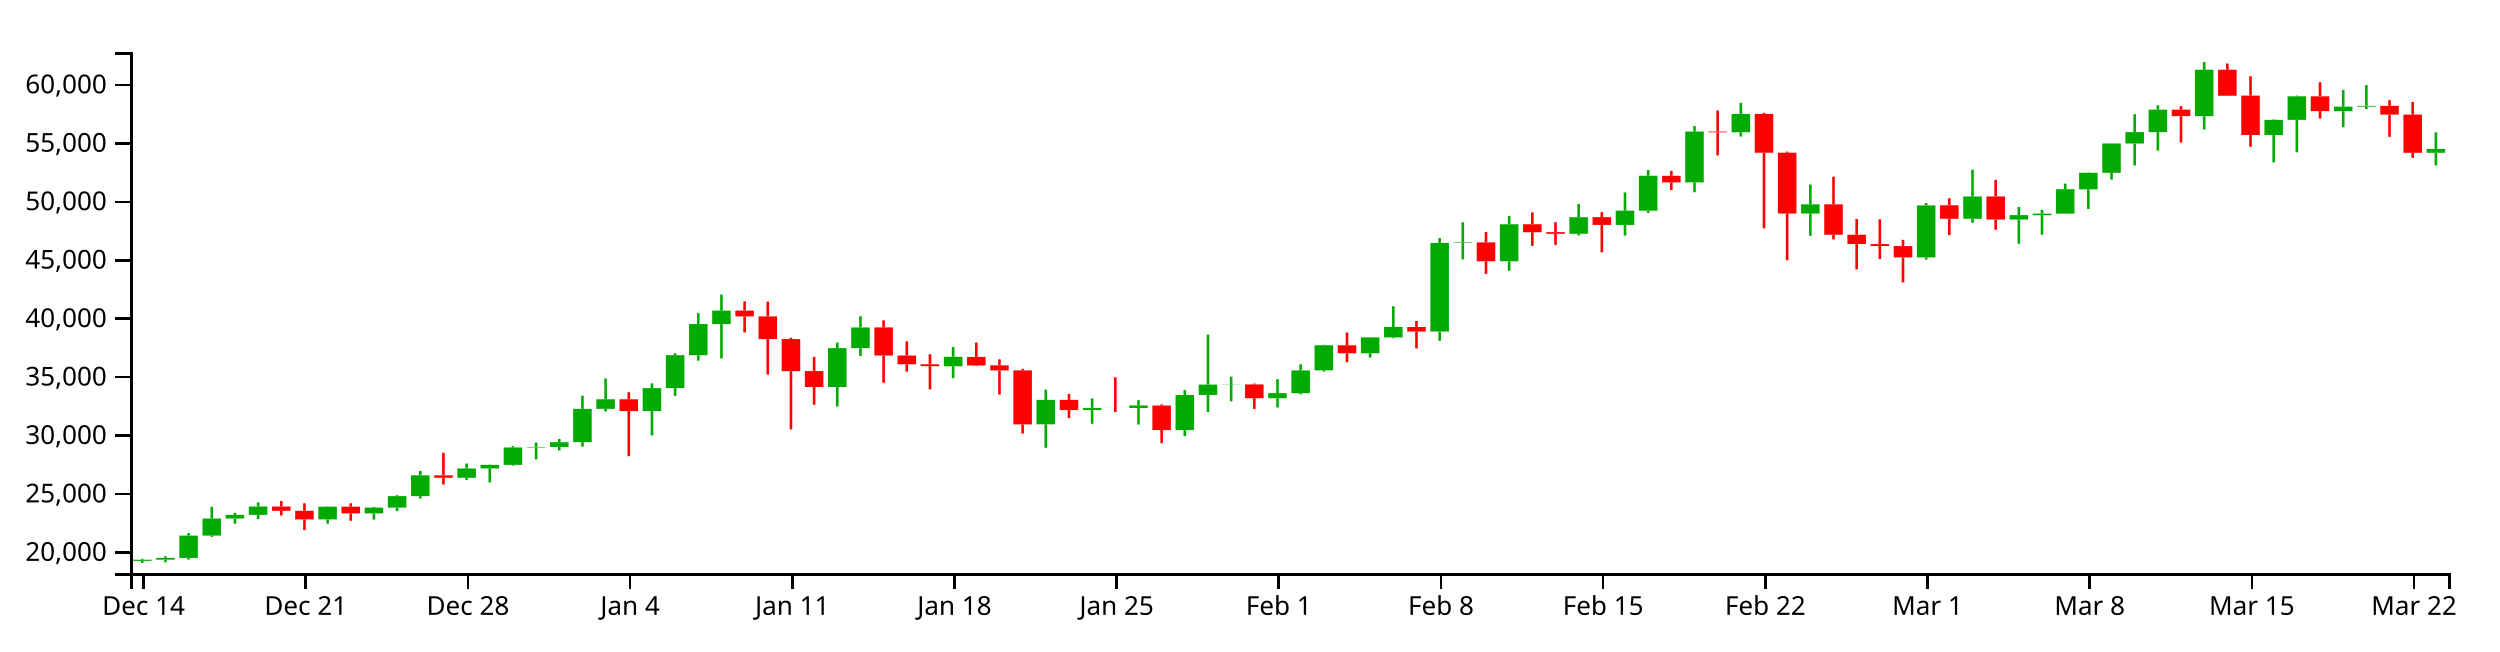
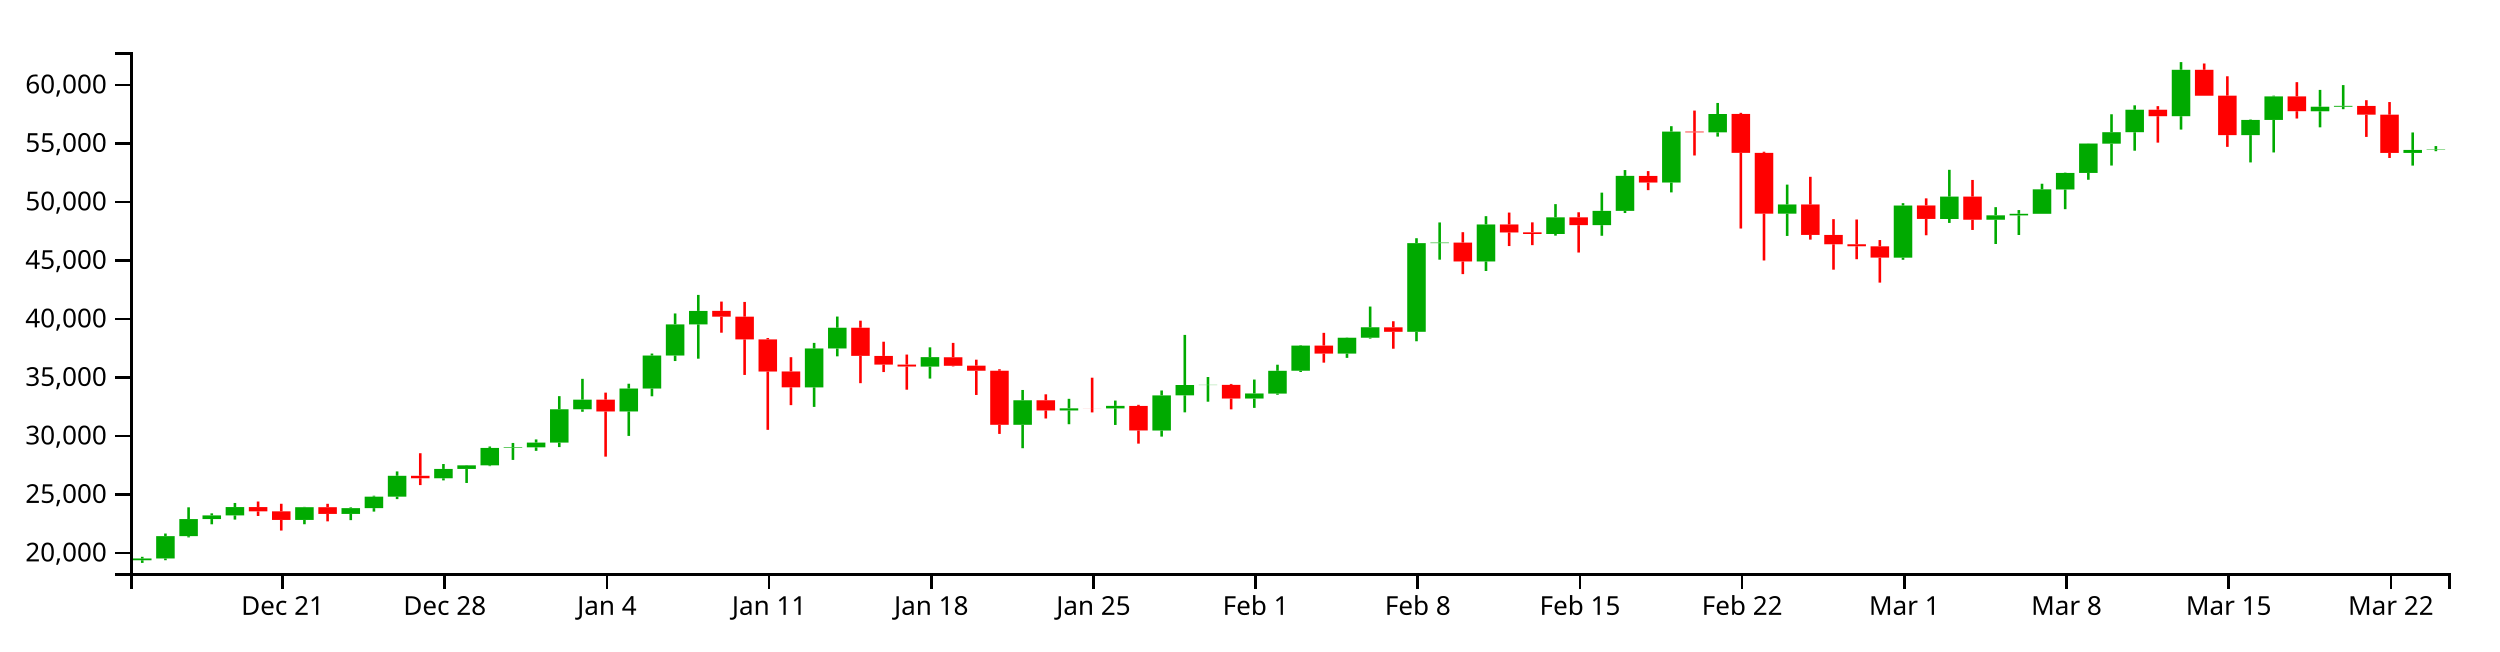
<svg xmlns="http://www.w3.org/2000/svg" version="1.1" width="960" height="250">
  <g transform="translate(50,20)">
    <style>.axis path,.axis line{fill:none;stroke:#000;shape-rendering:crispEdges;}path.candle{stroke:#000000;}path.candle.body{stroke-width:0;}path.candle.up{fill:#00AA00;stroke:#00AA00;}path.candle.down{fill:#FF0000;stroke:#FF0000;}</style>
    <g class="candlestick">
      <g class="data">
-         <path class="candle body up" d="M 1.068 195.368 l 7.117 0 L 8.185 194.928 l -7.117 0 L 1.068 195.368 M 9.964 194.925 l 7.117 0 L 17.081 194.24 l -7.117 0 L 9.964 194.925 M 18.86 194.24 l 7.117 0 L 25.978 185.671 l -7.117 0 L 18.86 194.24 M 27.757 185.671 l 7.117 0 L 34.874 179.11 l -7.117 0 L 27.757 185.671 M 36.653 179.11 l 7.117 0 L 43.77 177.718 l -7.117 0 L 36.653 179.11 M 45.55 177.718 l 7.117 0 L 52.667 174.512 l -7.117 0 L 45.55 177.718 M 72.239 179.457 l 7.117 0 L 79.356 174.56 l -7.117 0 L 72.239 179.457 M 90.032 177.157 l 7.117 0 L 97.149 174.927 l -7.117 0 L 90.032 177.157 M 98.928 174.928 l 7.117 0 L 106.046 170.513 l -7.117 0 L 98.928 174.928 M 107.825 170.513 l 7.117 0 L 114.942 162.519 l -7.117 0 L 107.825 170.513 M 125.618 163.47 l 7.117 0 L 132.735 159.889 l -7.117 0 L 125.618 163.47 M 134.514 159.889 l 7.117 0 L 141.631 158.517 l -7.117 0 L 134.514 159.889 M 143.411 158.517 l 7.117 0 L 150.528 151.827 l -7.117 0 L 143.411 158.517 M 152.307 151.827 l 7.117 0 L 159.424 151.611 l -7.117 0 L 152.307 151.827 M 161.204 151.611 l 7.117 0 L 168.321 149.779 l -7.117 0 L 161.204 151.611 M 170.1 149.779 l 7.117 0 L 177.217 137.002 l -7.117 0 L 170.1 149.779 M 178.996 137.011 l 7.117 0 L 186.114 133.314 l -7.117 0 L 178.996 137.011 M 196.789 137.849 l 7.117 0 L 203.906 129.052 l -7.117 0 L 196.789 137.849 M 205.686 129.052 l 7.117 0 L 212.803 116.395 l -7.117 0 L 205.686 129.052 M 214.582 116.395 l 7.117 0 L 221.699 104.442 l -7.117 0 L 214.582 116.395 M 223.479 104.442 l 7.117 0 L 230.596 99.278 l -7.117 0 L 223.479 104.442 M 267.961 128.605 l 7.117 0 L 275.078 113.693 l -7.117 0 L 267.961 128.605 M 276.857 113.693 l 7.117 0 L 283.974 105.734 l -7.117 0 L 276.857 113.693 M 312.443 120.634 l 7.117 0 L 319.56 117.015 l -7.117 0 L 312.443 120.634 M 348.029 142.956 l 7.117 0 L 355.146 133.56 l -7.117 0 L 348.029 142.956 M 365.822 137.453 l 7.117 0 L 372.939 136.636 l -7.117 0 L 365.822 137.453 M 383.615 136.662 l 7.117 0 L 390.732 135.703 l -7.117 0 L 383.615 136.662 M 401.407 145.154 l 7.117 0 L 408.525 131.676 l -7.117 0 L 401.407 145.154 M 410.304 131.661 l 7.117 0 L 417.421 127.693 l -7.117 0 L 410.304 131.661 M 419.2 127.72 l 7.117 0 L 426.317 127.646 l -7.117 0 L 419.2 127.72 M 436.993 132.897 l 7.117 0 L 444.11 130.951 l -7.117 0 L 436.993 132.897 M 445.89 130.993 l 7.117 0 L 453.007 122.244 l -7.117 0 L 445.89 130.993 M 454.786 122.215 l 7.117 0 L 461.903 112.582 l -7.117 0 L 454.786 122.215 M 472.579 115.644 l 7.117 0 L 479.696 109.569 l -7.117 0 L 472.579 115.644 M 481.475 109.573 l 7.117 0 L 488.593 105.544 l -7.117 0 L 481.475 109.573 M 499.268 107.3 l 7.117 0 L 506.385 73.28 l -7.117 0 L 499.268 107.3 M 508.165 73.28 l 7.117 0 L 515.282 73.076 l -7.117 0 L 508.165 73.28 M 525.958 80.315 l 7.117 0 L 533.075 66.123 l -7.117 0 L 525.958 80.315 M 552.647 69.771 l 7.117 0 L 559.764 63.392 l -7.117 0 L 552.647 69.771 M 570.44 66.385 l 7.117 0 L 577.557 60.898 l -7.117 0 L 570.44 66.385 M 579.336 60.898 l 7.117 0 L 586.453 47.494 l -7.117 0 L 579.336 60.898 M 597.129 50.04 l 7.117 0 L 604.246 30.499 l -7.117 0 L 597.129 50.04 M 614.922 30.79 l 7.117 0 L 622.039 23.755 l -7.117 0 L 614.922 30.79 M 641.611 61.986 l 7.117 0 L 648.729 58.462 l -7.117 0 L 641.611 61.986 M 686.094 78.849 l 7.117 0 L 693.211 58.862 l -7.117 0 L 686.094 78.849 M 703.886 64.026 l 7.117 0 L 711.004 55.44 l -7.117 0 L 703.886 64.026 M 721.679 64.307 l 7.117 0 L 728.796 62.612 l -7.117 0 L 721.679 64.307 M 730.576 62.634 l 7.117 0 L 737.693 62.026 l -7.117 0 L 730.576 62.634 M 739.472 62.026 l 7.117 0 L 746.589 52.647 l -7.117 0 L 739.472 62.026 M 748.369 52.704 l 7.117 0 L 755.486 46.348 l -7.117 0 L 748.369 52.704 M 757.265 46.347 l 7.117 0 L 764.382 35.084 l -7.117 0 L 757.265 46.347 M 766.162 35.128 l 7.117 0 L 773.279 30.743 l -7.117 0 L 766.162 35.128 M 775.058 30.743 l 7.117 0 L 782.175 22.118 l -7.117 0 L 775.058 30.743 M 792.851 24.594 l 7.117 0 L 799.968 6.789 l -7.117 0 L 792.851 24.594 M 819.54 31.849 l 7.117 0 L 826.657 26.034 l -7.117 0 L 819.54 31.849 M 828.437 26.034 l 7.117 0 L 835.554 17.002 l -7.117 0 L 828.437 26.034 M 846.23 22.712 l 7.117 0 L 853.347 20.965 l -7.117 0 L 846.23 22.712 M 855.126 20.965 l 7.117 0 L 862.243 20.641 l -7.117 0 L 855.126 20.965 M 881.815 38.681 l 7.117 0 L 888.932 37.193 l -7.117 0 L 881.815 38.681" />
-         <path class="candle body down" d="M 54.446 174.512 l 7.117 0 L 61.563 176.155 l -7.117 0 L 54.446 174.512 M 63.343 176.155 l 7.117 0 L 70.46 179.458 l -7.117 0 L 63.343 176.155 M 81.136 174.56 l 7.117 0 L 88.253 177.155 l -7.117 0 L 81.136 174.56 M 116.721 162.519 l 7.117 0 L 123.838 163.47 l -7.117 0 L 116.721 162.519 M 187.893 133.314 l 7.117 0 L 195.01 137.853 l -7.117 0 L 187.893 133.314 M 232.375 99.26 l 7.117 0 L 239.492 101.498 l -7.117 0 L 232.375 99.26 M 241.271 101.498 l 7.117 0 L 248.389 110.198 l -7.117 0 L 241.271 101.498 M 250.168 110.198 l 7.117 0 L 257.285 122.521 l -7.117 0 L 250.168 110.198 M 259.064 122.495 l 7.117 0 L 266.182 128.596 l -7.117 0 L 259.064 122.495 M 285.754 105.731 l 7.117 0 L 292.871 116.517 l -7.117 0 L 285.754 105.731 M 294.65 116.538 l 7.117 0 L 301.767 119.871 l -7.117 0 L 294.65 116.538 M 303.547 119.871 l 7.117 0 L 310.664 120.618 l -7.117 0 L 303.547 119.871 M 321.339 117.054 l 7.117 0 L 328.457 120.335 l -7.117 0 L 321.339 117.054 M 330.236 120.289 l 7.117 0 L 337.353 122.235 l -7.117 0 L 330.236 120.289 M 339.132 122.235 l 7.117 0 L 346.25 142.964 l -7.117 0 L 339.132 122.235 M 356.925 133.538 l 7.117 0 L 364.042 137.453 l -7.117 0 L 356.925 133.538 M 374.718 136.638 l 7.117 0 L 381.835 136.662 l -7.117 0 L 374.718 136.638 M 392.511 135.72 l 7.117 0 L 399.628 145.136 l -7.117 0 L 392.511 135.72 M 428.097 127.646 l 7.117 0 L 435.214 132.897 l -7.117 0 L 428.097 127.646 M 463.683 112.576 l 7.117 0 L 470.8 115.644 l -7.117 0 L 463.683 112.576 M 490.372 105.57 l 7.117 0 L 497.489 107.3 l -7.117 0 L 490.372 105.57 M 517.061 73.076 l 7.117 0 L 524.178 80.315 l -7.117 0 L 517.061 73.076 M 534.854 66.126 l 7.117 0 L 541.971 69.183 l -7.117 0 L 534.854 66.126 M 543.75 69.136 l 7.117 0 L 550.868 69.784 l -7.117 0 L 543.75 69.136 M 561.543 63.38 l 7.117 0 L 568.661 66.385 l -7.117 0 L 561.543 63.38 M 588.233 47.503 l 7.117 0 L 595.35 50.04 l -7.117 0 L 588.233 47.503 M 606.026 30.499 l 7.117 0 L 613.143 30.79 l -7.117 0 L 606.026 30.499 M 623.818 23.738 l 7.117 0 L 630.936 38.661 l -7.117 0 L 623.818 23.738 M 632.715 38.661 l 7.117 0 L 639.832 61.986 l -7.117 0 L 632.715 38.661 M 650.508 58.462 l 7.117 0 L 657.625 70.143 l -7.117 0 L 650.508 58.462 M 659.404 70.143 l 7.117 0 L 666.521 73.72 l -7.117 0 L 659.404 70.143 M 668.301 73.72 l 7.117 0 L 675.418 74.485 l -7.117 0 L 668.301 73.72 M 677.197 74.498 l 7.117 0 L 684.314 78.842 l -7.117 0 L 677.197 74.498 M 694.99 58.823 l 7.117 0 L 702.107 64.008 l -7.117 0 L 694.99 58.823 M 712.783 55.44 l 7.117 0 L 719.9 64.307 l -7.117 0 L 712.783 55.44 M 783.954 22.118 l 7.117 0 L 791.072 24.594 l -7.117 0 L 783.954 22.118 M 801.747 6.789 l 7.117 0 L 808.864 16.754 l -7.117 0 L 801.747 6.789 M 810.644 16.719 l 7.117 0 L 817.761 31.849 l -7.117 0 L 810.644 16.719 M 837.333 17.002 l 7.117 0 L 844.45 22.679 l -7.117 0 L 837.333 17.002 M 864.022 20.651 l 7.117 0 L 871.14 24.011 l -7.117 0 L 864.022 20.651 M 872.919 24.011 l 7.117 0 L 880.036 38.681 l -7.117 0 L 872.919 24.011" />
+         <path class="candle body up" d="M 1.068 195.149 l 7.117 0 L 8.185 194.462 l -7.117 0 L 1.068 195.149 M 9.964 194.462 l 7.117 0 L 17.081 185.883 l -7.117 0 L 9.964 194.462 M 18.86 185.883 l 7.117 0 L 25.978 179.315 l -7.117 0 L 18.86 185.883 M 27.757 179.315 l 7.117 0 L 34.874 177.921 l -7.117 0 L 27.757 179.315 M 36.653 177.921 l 7.117 0 L 43.77 174.711 l -7.117 0 L 36.653 177.921 M 63.343 179.662 l 7.117 0 L 70.46 174.76 l -7.117 0 L 63.343 179.662 M 81.136 177.359 l 7.117 0 L 88.253 175.126 l -7.117 0 L 81.136 177.359 M 90.032 175.127 l 7.117 0 L 97.149 170.708 l -7.117 0 L 90.032 175.127 M 98.928 170.708 l 7.117 0 L 106.046 162.705 l -7.117 0 L 98.928 170.708 M 116.721 163.657 l 7.117 0 L 123.838 160.071 l -7.117 0 L 116.721 163.657 M 125.618 160.071 l 7.117 0 L 132.735 158.698 l -7.117 0 L 125.618 160.071 M 134.514 158.698 l 7.117 0 L 141.631 152 l -7.117 0 L 134.514 158.698 M 143.411 152 l 7.117 0 L 150.528 151.784 l -7.117 0 L 143.411 152 M 152.307 151.784 l 7.117 0 L 159.424 149.95 l -7.117 0 L 152.307 151.784 M 161.204 149.95 l 7.117 0 L 168.321 137.158 l -7.117 0 L 161.204 149.95 M 170.1 137.166 l 7.117 0 L 177.217 133.465 l -7.117 0 L 170.1 137.166 M 187.893 138.005 l 7.117 0 L 195.01 129.198 l -7.117 0 L 187.893 138.005 M 196.789 129.198 l 7.117 0 L 203.906 116.527 l -7.117 0 L 196.789 129.198 M 205.686 116.527 l 7.117 0 L 212.803 104.56 l -7.117 0 L 205.686 116.527 M 214.582 104.559 l 7.117 0 L 221.699 99.39 l -7.117 0 L 214.582 104.559 M 259.064 128.751 l 7.117 0 L 266.182 113.821 l -7.117 0 L 259.064 128.751 M 267.961 113.821 l 7.117 0 L 275.078 105.853 l -7.117 0 L 267.961 113.821 M 303.547 120.77 l 7.117 0 L 310.664 117.147 l -7.117 0 L 303.547 120.77 M 339.132 143.118 l 7.117 0 L 346.25 133.712 l -7.117 0 L 339.132 143.118 M 356.925 137.609 l 7.117 0 L 364.042 136.791 l -7.117 0 L 356.925 137.609 M 374.718 136.817 l 7.117 0 L 381.835 135.857 l -7.117 0 L 374.718 136.817 M 392.511 145.319 l 7.117 0 L 399.628 131.826 l -7.117 0 L 392.511 145.319 M 401.407 131.811 l 7.117 0 L 408.525 127.838 l -7.117 0 L 401.407 131.811 M 410.304 127.865 l 7.117 0 L 417.421 127.79 l -7.117 0 L 410.304 127.865 M 428.097 133.048 l 7.117 0 L 435.214 131.1 l -7.117 0 L 428.097 133.048 M 436.993 131.142 l 7.117 0 L 444.11 122.383 l -7.117 0 L 436.993 131.142 M 445.89 122.353 l 7.117 0 L 453.007 112.709 l -7.117 0 L 445.89 122.353 M 463.683 115.775 l 7.117 0 L 470.8 109.692 l -7.117 0 L 463.683 115.775 M 472.579 109.696 l 7.117 0 L 479.696 105.662 l -7.117 0 L 472.579 109.696 M 490.372 107.421 l 7.117 0 L 497.489 73.361 l -7.117 0 L 490.372 107.421 M 499.268 73.361 l 7.117 0 L 506.385 73.157 l -7.117 0 L 499.268 73.361 M 517.061 80.404 l 7.117 0 L 524.178 66.195 l -7.117 0 L 517.061 80.404 M 543.75 69.848 l 7.117 0 L 550.868 63.462 l -7.117 0 L 543.75 69.848 M 561.543 66.458 l 7.117 0 L 568.661 60.965 l -7.117 0 L 561.543 66.458 M 570.44 60.965 l 7.117 0 L 577.557 47.545 l -7.117 0 L 570.44 60.965 M 588.233 50.094 l 7.117 0 L 595.35 30.53 l -7.117 0 L 588.233 50.094 M 606.026 30.822 l 7.117 0 L 613.143 23.778 l -7.117 0 L 606.026 30.822 M 632.715 62.054 l 7.117 0 L 639.832 58.526 l -7.117 0 L 632.715 62.054 M 677.197 78.937 l 7.117 0 L 684.314 58.927 l -7.117 0 L 677.197 78.937 M 694.99 64.096 l 7.117 0 L 702.107 55.501 l -7.117 0 L 694.99 64.096 M 712.783 64.377 l 7.117 0 L 719.9 62.68 l -7.117 0 L 712.783 64.377 M 721.679 62.702 l 7.117 0 L 728.796 62.094 l -7.117 0 L 721.679 62.702 M 730.576 62.094 l 7.117 0 L 737.693 52.704 l -7.117 0 L 730.576 62.094 M 739.472 52.761 l 7.117 0 L 746.589 46.397 l -7.117 0 L 739.472 52.761 M 748.369 46.397 l 7.117 0 L 755.486 35.121 l -7.117 0 L 748.369 46.397 M 757.265 35.165 l 7.117 0 L 764.382 30.775 l -7.117 0 L 757.265 35.165 M 766.162 30.775 l 7.117 0 L 773.279 22.14 l -7.117 0 L 766.162 30.775 M 783.954 24.618 l 7.117 0 L 791.072 6.792 l -7.117 0 L 783.954 24.618 M 810.644 31.882 l 7.117 0 L 817.761 26.06 l -7.117 0 L 810.644 31.882 M 819.54 26.06 l 7.117 0 L 826.657 17.018 l -7.117 0 L 819.54 26.06 M 837.333 22.734 l 7.117 0 L 844.45 20.985 l -7.117 0 L 837.333 22.734 M 846.23 20.985 l 7.117 0 L 853.347 20.661 l -7.117 0 L 846.23 20.985 M 872.919 38.721 l 7.117 0 L 880.036 37.564 l -7.117 0 L 872.919 38.721 M 881.815 37.555 l 7.117 0 L 888.932 37.403 l -7.117 0 L 881.815 37.555" />
+         <path class="candle body down" d="M 45.55 174.711 l 7.117 0 L 52.667 176.356 l -7.117 0 L 45.55 174.711 M 54.446 176.356 l 7.117 0 L 61.563 179.663 l -7.117 0 L 54.446 176.356 M 72.239 174.76 l 7.117 0 L 79.356 177.357 l -7.117 0 L 72.239 174.76 M 107.825 162.705 l 7.117 0 L 114.942 163.656 l -7.117 0 L 107.825 162.705 M 178.996 133.465 l 7.117 0 L 186.114 138.01 l -7.117 0 L 178.996 133.465 M 223.479 99.371 l 7.117 0 L 230.596 101.612 l -7.117 0 L 223.479 99.371 M 232.375 101.612 l 7.117 0 L 239.492 110.322 l -7.117 0 L 232.375 101.612 M 241.271 110.322 l 7.117 0 L 248.389 122.66 l -7.117 0 L 241.271 110.322 M 250.168 122.634 l 7.117 0 L 257.285 128.741 l -7.117 0 L 250.168 122.634 M 276.857 105.85 l 7.117 0 L 283.974 116.649 l -7.117 0 L 276.857 105.85 M 285.754 116.67 l 7.117 0 L 292.871 120.006 l -7.117 0 L 285.754 116.67 M 294.65 120.006 l 7.117 0 L 301.767 120.754 l -7.117 0 L 294.65 120.006 M 312.443 117.187 l 7.117 0 L 319.56 120.472 l -7.117 0 L 312.443 117.187 M 321.339 120.425 l 7.117 0 L 328.457 122.374 l -7.117 0 L 321.339 120.425 M 330.236 122.374 l 7.117 0 L 337.353 143.126 l -7.117 0 L 330.236 122.374 M 348.029 133.69 l 7.117 0 L 355.146 137.609 l -7.117 0 L 348.029 133.69 M 365.822 136.793 l 7.117 0 L 372.939 136.817 l -7.117 0 L 365.822 136.793 M 383.615 135.874 l 7.117 0 L 390.732 145.301 l -7.117 0 L 383.615 135.874 M 419.2 127.79 l 7.117 0 L 426.317 133.047 l -7.117 0 L 419.2 127.79 M 454.786 112.703 l 7.117 0 L 461.903 115.775 l -7.117 0 L 454.786 112.703 M 481.475 105.689 l 7.117 0 L 488.593 107.421 l -7.117 0 L 481.475 105.689 M 508.165 73.157 l 7.117 0 L 515.282 80.404 l -7.117 0 L 508.165 73.157 M 525.958 66.199 l 7.117 0 L 533.075 69.26 l -7.117 0 L 525.958 66.199 M 534.854 69.212 l 7.117 0 L 541.971 69.861 l -7.117 0 L 534.854 69.212 M 552.647 63.45 l 7.117 0 L 559.764 66.458 l -7.117 0 L 552.647 63.45 M 579.336 47.554 l 7.117 0 L 586.453 50.094 l -7.117 0 L 579.336 47.554 M 597.129 30.53 l 7.117 0 L 604.246 30.822 l -7.117 0 L 597.129 30.53 M 614.922 23.761 l 7.117 0 L 622.039 38.702 l -7.117 0 L 614.922 23.761 M 623.818 38.702 l 7.117 0 L 630.936 62.054 l -7.117 0 L 623.818 38.702 M 641.611 58.526 l 7.117 0 L 648.729 70.221 l -7.117 0 L 641.611 58.526 M 650.508 70.221 l 7.117 0 L 657.625 73.802 l -7.117 0 L 650.508 70.221 M 659.404 73.802 l 7.117 0 L 666.521 74.568 l -7.117 0 L 659.404 73.802 M 668.301 74.58 l 7.117 0 L 675.418 78.93 l -7.117 0 L 668.301 74.58 M 686.094 58.887 l 7.117 0 L 693.211 64.078 l -7.117 0 L 686.094 58.887 M 703.886 55.501 l 7.117 0 L 711.004 64.377 l -7.117 0 L 703.886 55.501 M 775.058 22.14 l 7.117 0 L 782.175 24.618 l -7.117 0 L 775.058 22.14 M 792.851 6.792 l 7.117 0 L 799.968 16.769 l -7.117 0 L 792.851 6.792 M 801.747 16.734 l 7.117 0 L 808.864 31.882 l -7.117 0 L 801.747 16.734 M 828.437 17.018 l 7.117 0 L 835.554 22.701 l -7.117 0 L 828.437 17.018 M 855.126 20.671 l 7.117 0 L 862.243 24.034 l -7.117 0 L 855.126 20.671 M 864.022 24.034 l 7.117 0 L 871.14 38.721 l -7.117 0 L 864.022 24.034" />
        <path class="candle body equal" />
-         <path class="candle wick up" d="M 4.626 194.587 L 4.626 194.928 M 4.626 195.368 L 4.626 196.154 M 13.523 193.595 L 13.523 194.24 M 13.523 194.925 L 13.523 195.929 M 22.419 184.663 L 22.419 185.671 M 22.419 194.24 L 22.419 194.903 M 31.315 174.609 L 31.315 179.11 M 31.315 185.671 L 31.315 186.144 M 40.212 176.92 L 40.212 177.718 M 40.212 179.11 L 40.212 181.117 M 49.108 172.941 L 49.108 174.512 M 49.108 177.718 L 49.108 179.322 M 75.798 174.442 L 75.798 174.56 M 75.798 179.457 L 75.798 181.102 M 93.591 174.634 L 93.591 174.927 M 93.591 177.157 L 93.591 179.531 M 102.487 170.166 L 102.487 170.513 M 102.487 174.928 L 102.487 176.253 M 111.383 160.842 L 111.383 162.519 M 111.383 170.513 L 111.383 171.467 M 129.176 158.001 L 129.176 159.889 M 129.176 163.47 L 129.176 164.281 M 138.073 158.405 L 138.073 158.517 M 138.073 159.889 L 138.073 165.273 M 146.969 151.286 L 146.969 151.827 M 146.969 158.517 L 146.969 158.809 M 155.866 149.922 L 155.866 151.611 M 155.866 151.827 L 155.866 156.43 M 164.762 148.575 L 164.762 149.779 M 164.762 151.611 L 164.762 152.953 M 173.659 131.967 L 173.659 137.002 M 173.659 149.779 L 173.659 151.508 M 182.555 125.333 L 182.555 133.314 M 182.555 137.011 L 182.555 137.969 M 200.348 127.21 L 200.348 129.052 M 200.348 137.849 L 200.348 147.229 M 209.244 115.633 L 209.244 116.395 M 209.244 129.052 L 209.244 132.021 M 218.141 100.256 L 218.141 104.442 M 218.141 116.395 L 218.141 118.502 M 227.037 93.141 L 227.037 99.278 M 227.037 104.442 L 227.037 117.604 M 271.519 111.545 L 271.519 113.693 M 271.519 128.605 L 271.519 136.097 M 280.416 101.445 L 280.416 105.734 M 280.416 113.693 L 280.416 116.701 M 316.002 113.251 L 316.002 117.015 M 316.002 120.634 L 316.002 125.235 M 351.587 129.604 L 351.587 133.56 M 351.587 142.956 L 351.587 151.942 M 369.38 132.995 L 369.38 136.636 M 369.38 137.453 L 369.38 142.74 M 387.173 133.665 L 387.173 135.703 M 387.173 136.662 L 387.173 143.021 M 404.966 129.795 L 404.966 131.676 M 404.966 145.154 L 404.966 147.488 M 413.862 108.484 L 413.862 127.693 M 413.862 131.661 L 413.862 138.182 M 422.759 124.638 L 422.759 127.646 M 422.759 127.72 L 422.759 134.1 M 440.552 125.606 L 440.552 130.951 M 440.552 132.897 L 440.552 136.473 M 449.448 119.919 L 449.448 122.244 M 449.448 130.993 L 449.448 131.438 M 458.345 112.386 L 458.345 112.582 M 458.345 122.215 L 458.345 122.71 M 476.138 109.479 L 476.138 109.569 M 476.138 115.644 L 476.138 117.29 M 485.034 97.605 L 485.034 105.544 M 485.034 109.573 L 485.034 109.902 M 502.827 71.397 L 502.827 73.28 M 502.827 107.3 L 502.827 110.921 M 511.723 65.347 L 511.723 73.076 M 511.723 73.28 L 511.723 79.626 M 529.516 62.938 L 529.516 66.123 M 529.516 80.315 L 529.516 83.967 M 556.206 58.322 L 556.206 63.392 M 556.206 69.771 L 556.206 70.411 M 573.998 53.915 L 573.998 60.898 M 573.998 66.385 L 573.998 70.458 M 582.895 45.254 L 582.895 47.494 M 582.895 60.898 L 582.895 61.735 M 600.688 28.425 L 600.688 30.499 M 600.688 50.04 L 600.688 53.821 M 618.481 19.517 L 618.481 23.755 M 618.481 30.79 L 618.481 32.422 M 645.17 50.837 L 645.17 58.462 M 645.17 61.986 L 645.17 70.525 M 689.652 57.951 L 689.652 58.862 M 689.652 78.849 L 689.652 79.673 M 707.445 45.159 L 707.445 55.44 M 707.445 64.026 L 707.445 65.534 M 725.238 59.482 L 725.238 62.612 M 725.238 64.307 L 725.238 73.616 M 734.134 60.599 L 734.134 62.026 M 734.134 62.634 L 734.134 70.16 M 743.031 50.5 L 743.031 52.647 M 743.031 62.026 L 743.031 62.026 M 751.927 46.224 L 751.927 46.348 M 751.927 52.704 L 751.927 60.264 M 760.824 35.037 L 760.824 35.084 M 760.824 46.347 L 760.824 48.977 M 769.72 23.849 L 769.72 30.743 M 769.72 35.128 L 769.72 43.521 M 778.617 20.427 L 778.617 22.118 M 778.617 30.743 L 778.617 37.83 M 796.409 3.846 L 796.409 6.789 M 796.409 24.594 L 796.409 29.726 M 823.099 25.866 L 823.099 26.034 M 823.099 31.849 L 823.099 42.325 M 831.995 16.725 L 831.995 17.002 M 831.995 26.034 L 831.995 38.499 M 849.788 14.511 L 849.788 20.965 M 849.788 22.712 L 849.788 28.862 M 858.685 12.662 L 858.685 20.641 M 858.685 20.965 L 858.685 21.907 M 885.374 30.836 L 885.374 37.193 M 885.374 38.681 L 885.374 43.543" style="stroke-width: 1px;" />
-         <path class="candle wick down" d="M 58.005 172.387 L 58.005 174.512 M 58.005 176.155 L 58.005 177.93 M 66.901 173.25 L 66.901 176.155 M 66.901 179.458 L 66.901 183.519 M 84.694 173.262 L 84.694 174.56 M 84.694 177.155 L 84.694 179.995 M 120.28 153.863 L 120.28 162.519 M 120.28 163.47 L 120.28 166.081 M 191.451 130.621 L 191.451 133.314 M 191.451 137.853 L 191.451 155.173 M 235.934 95.7 L 235.934 99.26 M 235.934 101.498 L 235.934 107.64 M 244.83 95.835 L 244.83 101.498 M 244.83 110.198 L 244.83 123.838 M 253.727 109.683 L 253.727 110.198 M 253.727 122.521 L 253.727 144.895 M 262.623 117.03 L 262.623 122.495 M 262.623 128.596 L 262.623 135.419 M 289.312 103.026 L 289.312 105.731 M 289.312 116.517 L 289.312 126.994 M 298.209 111.096 L 298.209 116.538 M 298.209 119.871 L 298.209 122.731 M 307.105 116.022 L 307.105 119.871 M 307.105 120.618 L 307.105 129.499 M 324.898 111.545 L 324.898 117.054 M 324.898 120.335 L 324.898 120.548 M 333.794 117.984 L 333.794 120.289 M 333.794 122.235 L 333.794 131.519 M 342.691 121.644 L 342.691 122.235 M 342.691 142.964 L 342.691 146.461 M 360.484 131.267 L 360.484 133.538 M 360.484 137.453 L 360.484 140.54 M 378.277 124.898 L 378.277 136.638 M 378.277 136.662 L 378.277 138.207 M 396.07 135.301 L 396.07 135.72 M 396.07 145.136 L 396.07 150.183 M 431.655 127.287 L 431.655 127.646 M 431.655 132.897 L 431.655 137.032 M 467.241 107.692 L 467.241 112.576 M 467.241 115.644 L 467.241 119.121 M 493.93 103.241 L 493.93 105.57 M 493.93 107.3 L 493.93 113.784 M 520.62 69.083 L 520.62 73.076 M 520.62 80.315 L 520.62 85.165 M 538.413 61.561 L 538.413 66.126 M 538.413 69.183 L 538.413 74.402 M 547.309 65.312 L 547.309 69.136 M 547.309 69.784 L 547.309 74.054 M 565.102 61.448 L 565.102 63.38 M 565.102 66.385 L 565.102 76.889 M 591.791 45.653 L 591.791 47.503 M 591.791 50.04 L 591.791 52.96 M 609.584 22.445 L 609.584 30.499 M 609.584 30.79 L 609.584 39.665 M 627.377 23.306 L 627.377 23.738 M 627.377 38.661 L 627.377 67.682 M 636.273 38.23 L 636.273 38.661 M 636.273 61.986 L 636.273 79.934 M 654.066 47.844 L 654.066 58.462 M 654.066 70.143 L 654.066 71.936 M 662.963 64.082 L 662.963 70.143 M 662.963 73.72 L 662.963 83.461 M 671.859 64.217 L 671.859 73.72 M 671.859 74.485 L 671.859 79.451 M 680.756 72.097 L 680.756 74.498 M 680.756 78.842 L 680.756 88.429 M 698.549 56.111 L 698.549 58.823 M 698.549 64.008 L 698.549 70.261 M 716.341 49.046 L 716.341 55.44 M 716.341 64.307 L 716.341 68.23 M 787.513 20.734 L 787.513 22.118 M 787.513 24.594 L 787.513 34.733 M 805.306 4.381 L 805.306 6.789 M 805.306 16.754 L 805.306 16.761 M 814.202 9.28 L 814.202 16.719 M 814.202 31.849 L 814.202 36.361 M 840.892 11.54 L 840.892 17.002 M 840.892 22.679 L 840.892 25.485 M 867.581 18.456 L 867.581 20.651 M 867.581 24.011 L 867.581 32.545 M 876.477 19.167 L 876.477 24.011 M 876.477 38.681 L 876.477 40.625" style="stroke-width: 1px;" />
+         <path class="candle wick up" d="M 4.626 193.817 L 4.626 194.462 M 4.626 195.149 L 4.626 196.154 M 13.523 184.874 L 13.523 185.883 M 13.523 194.462 L 13.523 195.127 M 22.419 174.808 L 22.419 179.315 M 22.419 185.883 L 22.419 186.357 M 31.315 177.122 L 31.315 177.921 M 31.315 179.315 L 31.315 181.324 M 40.212 173.139 L 40.212 174.711 M 40.212 177.921 L 40.212 179.527 M 66.901 174.642 L 66.901 174.76 M 66.901 179.662 L 66.901 181.309 M 84.694 174.833 L 84.694 175.126 M 84.694 177.359 L 84.694 179.736 M 93.591 170.36 L 93.591 170.708 M 93.591 175.127 L 93.591 176.455 M 102.487 161.026 L 102.487 162.705 M 102.487 170.708 L 102.487 171.663 M 120.28 158.181 L 120.28 160.071 M 120.28 163.657 L 120.28 164.468 M 129.176 158.586 L 129.176 158.698 M 129.176 160.071 L 129.176 165.461 M 138.073 151.459 L 138.073 152 M 138.073 158.698 L 138.073 158.99 M 146.969 150.092 L 146.969 151.784 M 146.969 152 L 146.969 156.608 M 155.866 148.744 L 155.866 149.95 M 155.866 151.784 L 155.866 153.128 M 164.762 132.117 L 164.762 137.158 M 164.762 149.95 L 164.762 151.681 M 173.659 125.475 L 173.659 133.465 M 173.659 137.166 L 173.659 138.125 M 191.451 127.354 L 191.451 129.198 M 191.451 138.005 L 191.451 147.396 M 200.348 115.763 L 200.348 116.527 M 200.348 129.198 L 200.348 132.171 M 209.244 100.368 L 209.244 104.56 M 209.244 116.527 L 209.244 118.636 M 218.141 93.246 L 218.141 99.39 M 218.141 104.559 L 218.141 117.737 M 262.623 111.67 L 262.623 113.821 M 262.623 128.751 L 262.623 136.251 M 271.519 101.559 L 271.519 105.853 M 271.519 113.821 L 271.519 116.833 M 307.105 113.379 L 307.105 117.147 M 307.105 120.77 L 307.105 125.376 M 342.691 129.751 L 342.691 133.712 M 342.691 143.118 L 342.691 152.115 M 360.484 133.146 L 360.484 136.791 M 360.484 137.609 L 360.484 142.902 M 378.277 133.816 L 378.277 135.857 M 378.277 136.817 L 378.277 143.184 M 396.07 129.942 L 396.07 131.826 M 396.07 145.319 L 396.07 147.656 M 404.966 108.606 L 404.966 127.838 M 404.966 131.811 L 404.966 138.339 M 413.862 124.779 L 413.862 127.79 M 413.862 127.865 L 413.862 134.252 M 431.655 125.748 L 431.655 131.1 M 431.655 133.048 L 431.655 136.628 M 440.552 120.054 L 440.552 122.383 M 440.552 131.142 L 440.552 131.587 M 449.448 112.512 L 449.448 112.709 M 449.448 122.353 L 449.448 122.849 M 467.241 109.603 L 467.241 109.692 M 467.241 115.775 L 467.241 117.422 M 476.138 97.715 L 476.138 105.662 M 476.138 109.696 L 476.138 110.026 M 493.93 71.476 L 493.93 73.361 M 493.93 107.421 L 493.93 111.046 M 502.827 65.419 L 502.827 73.157 M 502.827 73.361 L 502.827 79.715 M 520.62 63.007 L 520.62 66.195 M 520.62 80.404 L 520.62 84.06 M 547.309 58.385 L 547.309 63.462 M 547.309 69.848 L 547.309 70.488 M 565.102 53.974 L 565.102 60.965 M 565.102 66.458 L 565.102 70.536 M 573.998 45.303 L 573.998 47.545 M 573.998 60.965 L 573.998 61.803 M 591.791 28.454 L 591.791 30.53 M 591.791 50.094 L 591.791 53.879 M 609.584 19.535 L 609.584 23.778 M 609.584 30.822 L 609.584 32.456 M 636.273 50.892 L 636.273 58.526 M 636.273 62.054 L 636.273 70.603 M 680.756 58.014 L 680.756 58.927 M 680.756 78.937 L 680.756 79.762 M 698.549 45.207 L 698.549 55.501 M 698.549 64.096 L 698.549 65.606 M 716.341 59.547 L 716.341 62.68 M 716.341 64.377 L 716.341 73.698 M 725.238 60.666 L 725.238 62.094 M 725.238 62.702 L 725.238 70.238 M 734.134 50.555 L 734.134 52.704 M 734.134 62.094 L 734.134 62.094 M 743.031 46.273 L 743.031 46.397 M 743.031 52.761 L 743.031 60.33 M 751.927 35.074 L 751.927 35.121 M 751.927 46.397 L 751.927 49.029 M 760.824 23.872 L 760.824 30.775 M 760.824 35.165 L 760.824 43.567 M 769.72 20.446 L 769.72 22.14 M 769.72 30.775 L 769.72 37.87 M 787.513 3.846 L 787.513 6.792 M 787.513 24.618 L 787.513 29.756 M 814.202 25.891 L 814.202 26.06 M 814.202 31.882 L 814.202 42.37 M 823.099 16.74 L 823.099 17.018 M 823.099 26.06 L 823.099 38.54 M 840.892 14.523 L 840.892 20.985 M 840.892 22.734 L 840.892 28.891 M 849.788 12.672 L 849.788 20.661 M 849.788 20.985 L 849.788 21.928 M 876.477 30.868 L 876.477 37.564 M 876.477 38.721 L 876.477 43.589 M 885.374 36.088 L 885.374 37.403 M 885.374 37.555 L 885.374 38.062" style="stroke-width: 1px;" />
+         <path class="candle wick down" d="M 49.108 172.584 L 49.108 174.711 M 49.108 176.356 L 49.108 178.134 M 58.005 173.448 L 58.005 176.356 M 58.005 179.663 L 58.005 183.728 M 75.798 173.46 L 75.798 174.76 M 75.798 177.357 L 75.798 180.201 M 111.383 154.038 L 111.383 162.705 M 111.383 163.656 L 111.383 166.27 M 182.555 130.769 L 182.555 133.465 M 182.555 138.01 L 182.555 155.35 M 227.037 95.807 L 227.037 99.371 M 227.037 101.612 L 227.037 107.761 M 235.934 95.942 L 235.934 101.612 M 235.934 110.322 L 235.934 123.978 M 244.83 109.807 L 244.83 110.322 M 244.83 122.66 L 244.83 145.059 M 253.727 117.162 L 253.727 122.634 M 253.727 128.741 L 253.727 135.573 M 280.416 103.142 L 280.416 105.85 M 280.416 116.649 L 280.416 127.138 M 289.312 111.221 L 289.312 116.67 M 289.312 120.006 L 289.312 122.87 M 298.209 116.153 L 298.209 120.006 M 298.209 120.754 L 298.209 129.646 M 316.002 111.67 L 316.002 117.187 M 316.002 120.472 L 316.002 120.685 M 324.898 118.118 L 324.898 120.425 M 324.898 122.374 L 324.898 131.668 M 333.794 121.781 L 333.794 122.374 M 333.794 143.126 L 333.794 146.628 M 351.587 131.416 L 351.587 133.69 M 351.587 137.609 L 351.587 140.7 M 369.38 125.039 L 369.38 136.793 M 369.38 136.817 L 369.38 138.364 M 387.173 135.455 L 387.173 135.874 M 387.173 145.301 L 387.173 150.354 M 422.759 127.432 L 422.759 127.79 M 422.759 133.047 L 422.759 137.188 M 458.345 107.814 L 458.345 112.703 M 458.345 115.775 L 458.345 119.256 M 485.034 103.357 L 485.034 105.689 M 485.034 107.421 L 485.034 113.913 M 511.723 69.159 L 511.723 73.157 M 511.723 80.404 L 511.723 85.26 M 529.516 61.628 L 529.516 66.199 M 529.516 69.26 L 529.516 74.484 M 538.413 65.384 L 538.413 69.212 M 538.413 69.861 L 538.413 74.136 M 556.206 61.515 L 556.206 63.45 M 556.206 66.458 L 556.206 76.975 M 582.895 45.701 L 582.895 47.554 M 582.895 50.094 L 582.895 53.018 M 600.688 22.466 L 600.688 30.53 M 600.688 30.822 L 600.688 39.707 M 618.481 23.329 L 618.481 23.761 M 618.481 38.702 L 618.481 67.757 M 627.377 38.271 L 627.377 38.702 M 627.377 62.054 L 627.377 80.023 M 645.17 47.896 L 645.17 58.526 M 645.17 70.221 L 645.17 72.016 M 654.066 64.152 L 654.066 70.221 M 654.066 73.802 L 654.066 83.554 M 662.963 64.288 L 662.963 73.802 M 662.963 74.568 L 662.963 79.54 M 671.859 72.177 L 671.859 74.58 M 671.859 78.93 L 671.859 88.527 M 689.652 56.172 L 689.652 58.887 M 689.652 64.078 L 689.652 70.338 M 707.445 49.099 L 707.445 55.501 M 707.445 64.377 L 707.445 68.305 M 778.617 20.754 L 778.617 22.14 M 778.617 24.618 L 778.617 34.769 M 796.409 4.382 L 796.409 6.792 M 796.409 16.769 L 796.409 16.776 M 805.306 9.286 L 805.306 16.734 M 805.306 31.882 L 805.306 36.399 M 831.995 11.549 L 831.995 17.018 M 831.995 22.701 L 831.995 25.511 M 858.685 18.473 L 858.685 20.671 M 858.685 24.034 L 858.685 32.579 M 867.581 19.185 L 867.581 24.034 M 867.581 38.721 L 867.581 40.668" style="stroke-width: 1px;" />
        <path class="candle wick equal" style="stroke-width: 1px;" />
      </g>
    </g>
    <g class="x axis" transform="translate(0,200)" fill="none" font-size="10" font-family="sans-serif" text-anchor="middle">
      <path class="domain" stroke="#000" d="M0.5,6V0.5H890.5V6" />
-       <g class="tick" opacity="1" transform="translate(4.62615,0)">
-         <line stroke="#000" y2="6" x1="0.5" x2="0.5" />
-         <text fill="#000" y="9" x="0.5" dy="0.71em">Dec 14</text>
-       </g>
-       <g class="tick" opacity="1" transform="translate(66.90124,0)">
+       <g class="tick" opacity="1" transform="translate(58.0048,0)">
        <line stroke="#000" y2="6" x1="0.5" x2="0.5" />
        <text fill="#000" y="9" x="0.5" dy="0.71em">Dec 21</text>
      </g>
-       <g class="tick" opacity="1" transform="translate(129.1763,0)">
+       <g class="tick" opacity="1" transform="translate(120.2799,0)">
        <line stroke="#000" y2="6" x1="0.5" x2="0.5" />
        <text fill="#000" y="9" x="0.5" dy="0.71em">Dec 28</text>
      </g>
-       <g class="tick" opacity="1" transform="translate(191.4514,0)">
+       <g class="tick" opacity="1" transform="translate(182.555,0)">
        <line stroke="#000" y2="6" x1="0.5" x2="0.5" />
        <text fill="#000" y="9" x="0.5" dy="0.71em">Jan  4</text>
      </g>
-       <g class="tick" opacity="1" transform="translate(253.7265,0)">
+       <g class="tick" opacity="1" transform="translate(244.8301,0)">
        <line stroke="#000" y2="6" x1="0.5" x2="0.5" />
        <text fill="#000" y="9" x="0.5" dy="0.71em">Jan 11</text>
      </g>
-       <g class="tick" opacity="1" transform="translate(316.0016,0)">
+       <g class="tick" opacity="1" transform="translate(307.1052,0)">
        <line stroke="#000" y2="6" x1="0.5" x2="0.5" />
        <text fill="#000" y="9" x="0.5" dy="0.71em">Jan 18</text>
      </g>
-       <g class="tick" opacity="1" transform="translate(378.2767,0)">
+       <g class="tick" opacity="1" transform="translate(369.3802,0)">
        <line stroke="#000" y2="6" x1="0.5" x2="0.5" />
        <text fill="#000" y="9" x="0.5" dy="0.71em">Jan 25</text>
      </g>
-       <g class="tick" opacity="1" transform="translate(440.5518,0)">
+       <g class="tick" opacity="1" transform="translate(431.6553,0)">
        <line stroke="#000" y2="6" x1="0.5" x2="0.5" />
        <text fill="#000" y="9" x="0.5" dy="0.71em">Feb  1</text>
      </g>
-       <g class="tick" opacity="1" transform="translate(502.8269,0)">
+       <g class="tick" opacity="1" transform="translate(493.9304,0)">
        <line stroke="#000" y2="6" x1="0.5" x2="0.5" />
        <text fill="#000" y="9" x="0.5" dy="0.71em">Feb  8</text>
      </g>
-       <g class="tick" opacity="1" transform="translate(565.102,0)">
+       <g class="tick" opacity="1" transform="translate(556.2055,0)">
        <line stroke="#000" y2="6" x1="0.5" x2="0.5" />
        <text fill="#000" y="9" x="0.5" dy="0.71em">Feb 15</text>
      </g>
-       <g class="tick" opacity="1" transform="translate(627.377,0)">
+       <g class="tick" opacity="1" transform="translate(618.4806,0)">
        <line stroke="#000" y2="6" x1="0.5" x2="0.5" />
        <text fill="#000" y="9" x="0.5" dy="0.71em">Feb 22</text>
      </g>
-       <g class="tick" opacity="1" transform="translate(689.6521,0)">
+       <g class="tick" opacity="1" transform="translate(680.7557,0)">
        <line stroke="#000" y2="6" x1="0.5" x2="0.5" />
        <text fill="#000" y="9" x="0.5" dy="0.71em">Mar  1</text>
      </g>
-       <g class="tick" opacity="1" transform="translate(751.9272,0)">
+       <g class="tick" opacity="1" transform="translate(743.0308,0)">
        <line stroke="#000" y2="6" x1="0.5" x2="0.5" />
        <text fill="#000" y="9" x="0.5" dy="0.71em">Mar  8</text>
      </g>
-       <g class="tick" opacity="1" transform="translate(814.2023,0)">
+       <g class="tick" opacity="1" transform="translate(805.3059,0)">
        <line stroke="#000" y2="6" x1="0.5" x2="0.5" />
        <text fill="#000" y="9" x="0.5" dy="0.71em">Mar 15</text>
      </g>
-       <g class="tick" opacity="1" transform="translate(876.4774,0)">
+       <g class="tick" opacity="1" transform="translate(867.581,0)">
        <line stroke="#000" y2="6" x1="0.5" x2="0.5" />
        <text fill="#000" y="9" x="0.5" dy="0.71em">Mar 22</text>
      </g>
    </g>
    <g class="y axis" fill="none" font-size="10" font-family="sans-serif" text-anchor="end">
      <path class="domain" stroke="#000" d="M-6,200.5H0.5V0.5H-6" />
-       <g class="tick" opacity="1" transform="translate(0,191.6653)">
+       <g class="tick" opacity="1" transform="translate(0,191.8847)">
        <line stroke="#000" x2="-6" y1="0.5" y2="0.5" />
        <text fill="#000" x="-9" y="0.5" dy="0.32em">20,000</text>
      </g>
-       <g class="tick" opacity="1" transform="translate(0,169.2225)">
+       <g class="tick" opacity="1" transform="translate(0,169.4157)">
        <line stroke="#000" x2="-6" y1="0.5" y2="0.5" />
        <text fill="#000" x="-9" y="0.5" dy="0.32em">25,000</text>
      </g>
-       <g class="tick" opacity="1" transform="translate(0,146.7797)">
+       <g class="tick" opacity="1" transform="translate(0,146.9467)">
        <line stroke="#000" x2="-6" y1="0.5" y2="0.5" />
        <text fill="#000" x="-9" y="0.5" dy="0.32em">30,000</text>
      </g>
-       <g class="tick" opacity="1" transform="translate(0,124.337)">
+       <g class="tick" opacity="1" transform="translate(0,124.4777)">
        <line stroke="#000" x2="-6" y1="0.5" y2="0.5" />
        <text fill="#000" x="-9" y="0.5" dy="0.32em">35,000</text>
      </g>
-       <g class="tick" opacity="1" transform="translate(0,101.8942)">
+       <g class="tick" opacity="1" transform="translate(0,102.0087)">
        <line stroke="#000" x2="-6" y1="0.5" y2="0.5" />
        <text fill="#000" x="-9" y="0.5" dy="0.32em">40,000</text>
      </g>
-       <g class="tick" opacity="1" transform="translate(0,79.45139)">
+       <g class="tick" opacity="1" transform="translate(0,79.53973)">
        <line stroke="#000" x2="-6" y1="0.5" y2="0.5" />
        <text fill="#000" x="-9" y="0.5" dy="0.32em">45,000</text>
      </g>
-       <g class="tick" opacity="1" transform="translate(0,57.00861)">
+       <g class="tick" opacity="1" transform="translate(0,57.07073)">
        <line stroke="#000" x2="-6" y1="0.5" y2="0.5" />
        <text fill="#000" x="-9" y="0.5" dy="0.32em">50,000</text>
      </g>
-       <g class="tick" opacity="1" transform="translate(0,34.56583)">
+       <g class="tick" opacity="1" transform="translate(0,34.60172)">
        <line stroke="#000" x2="-6" y1="0.5" y2="0.5" />
        <text fill="#000" x="-9" y="0.5" dy="0.32em">55,000</text>
      </g>
-       <g class="tick" opacity="1" transform="translate(0,12.12305)">
+       <g class="tick" opacity="1" transform="translate(0,12.13272)">
        <line stroke="#000" x2="-6" y1="0.5" y2="0.5" />
        <text fill="#000" x="-9" y="0.5" dy="0.32em">60,000</text>
      </g>
      <text transform="rotate(-90)" y="6" dy=".71em" style="text-anchor: end;">Price ($)</text>
    </g>
  </g>
</svg>
